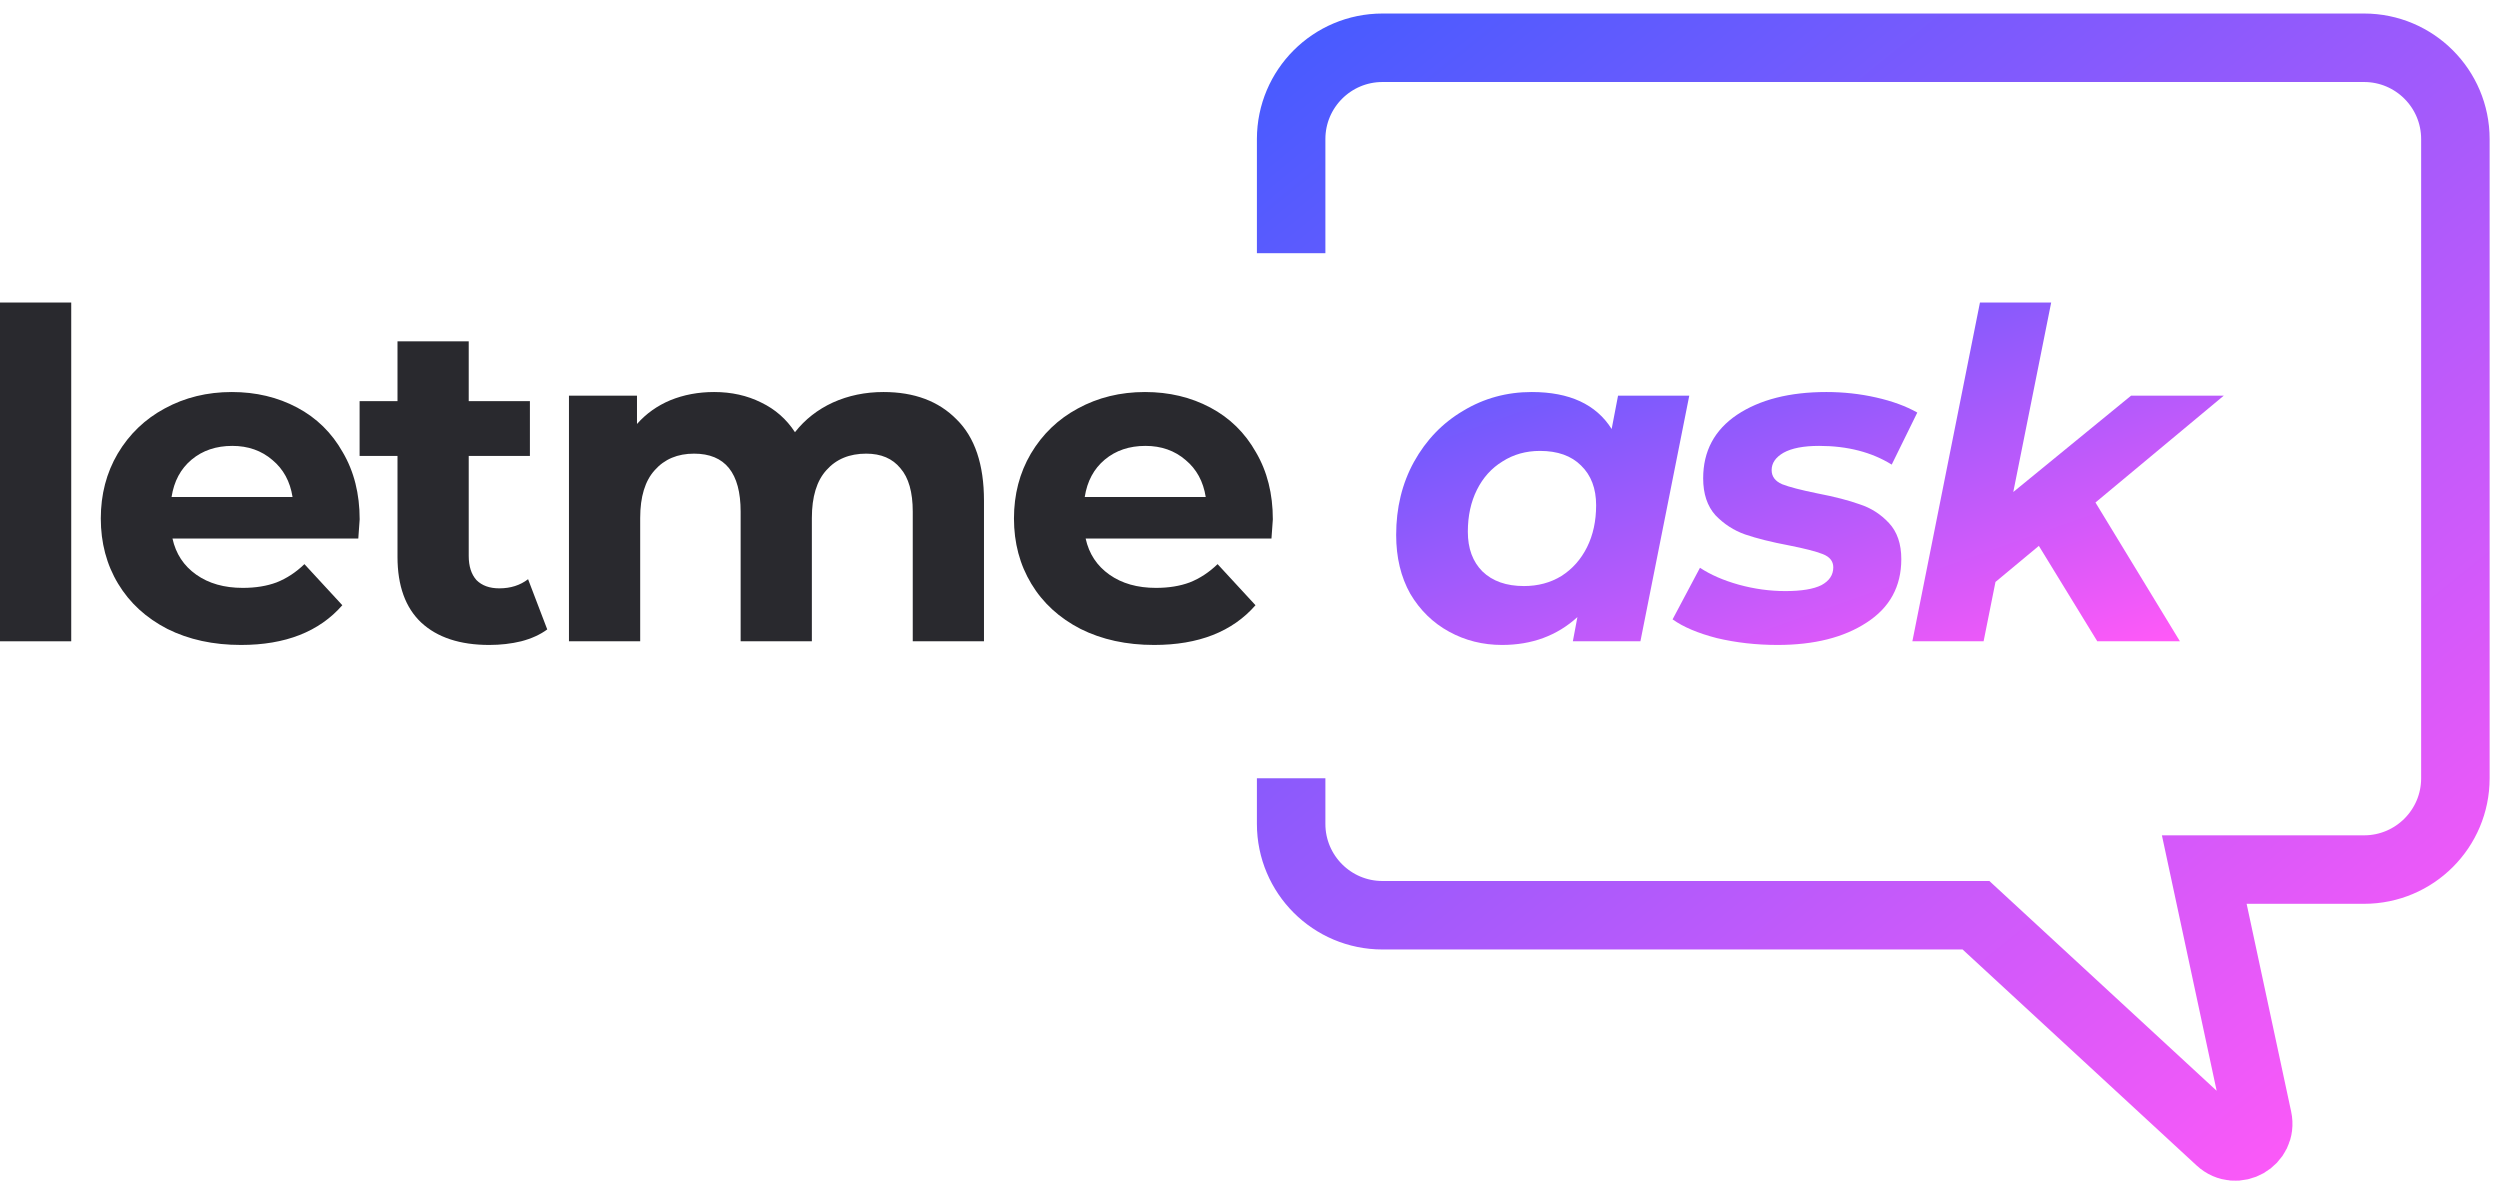
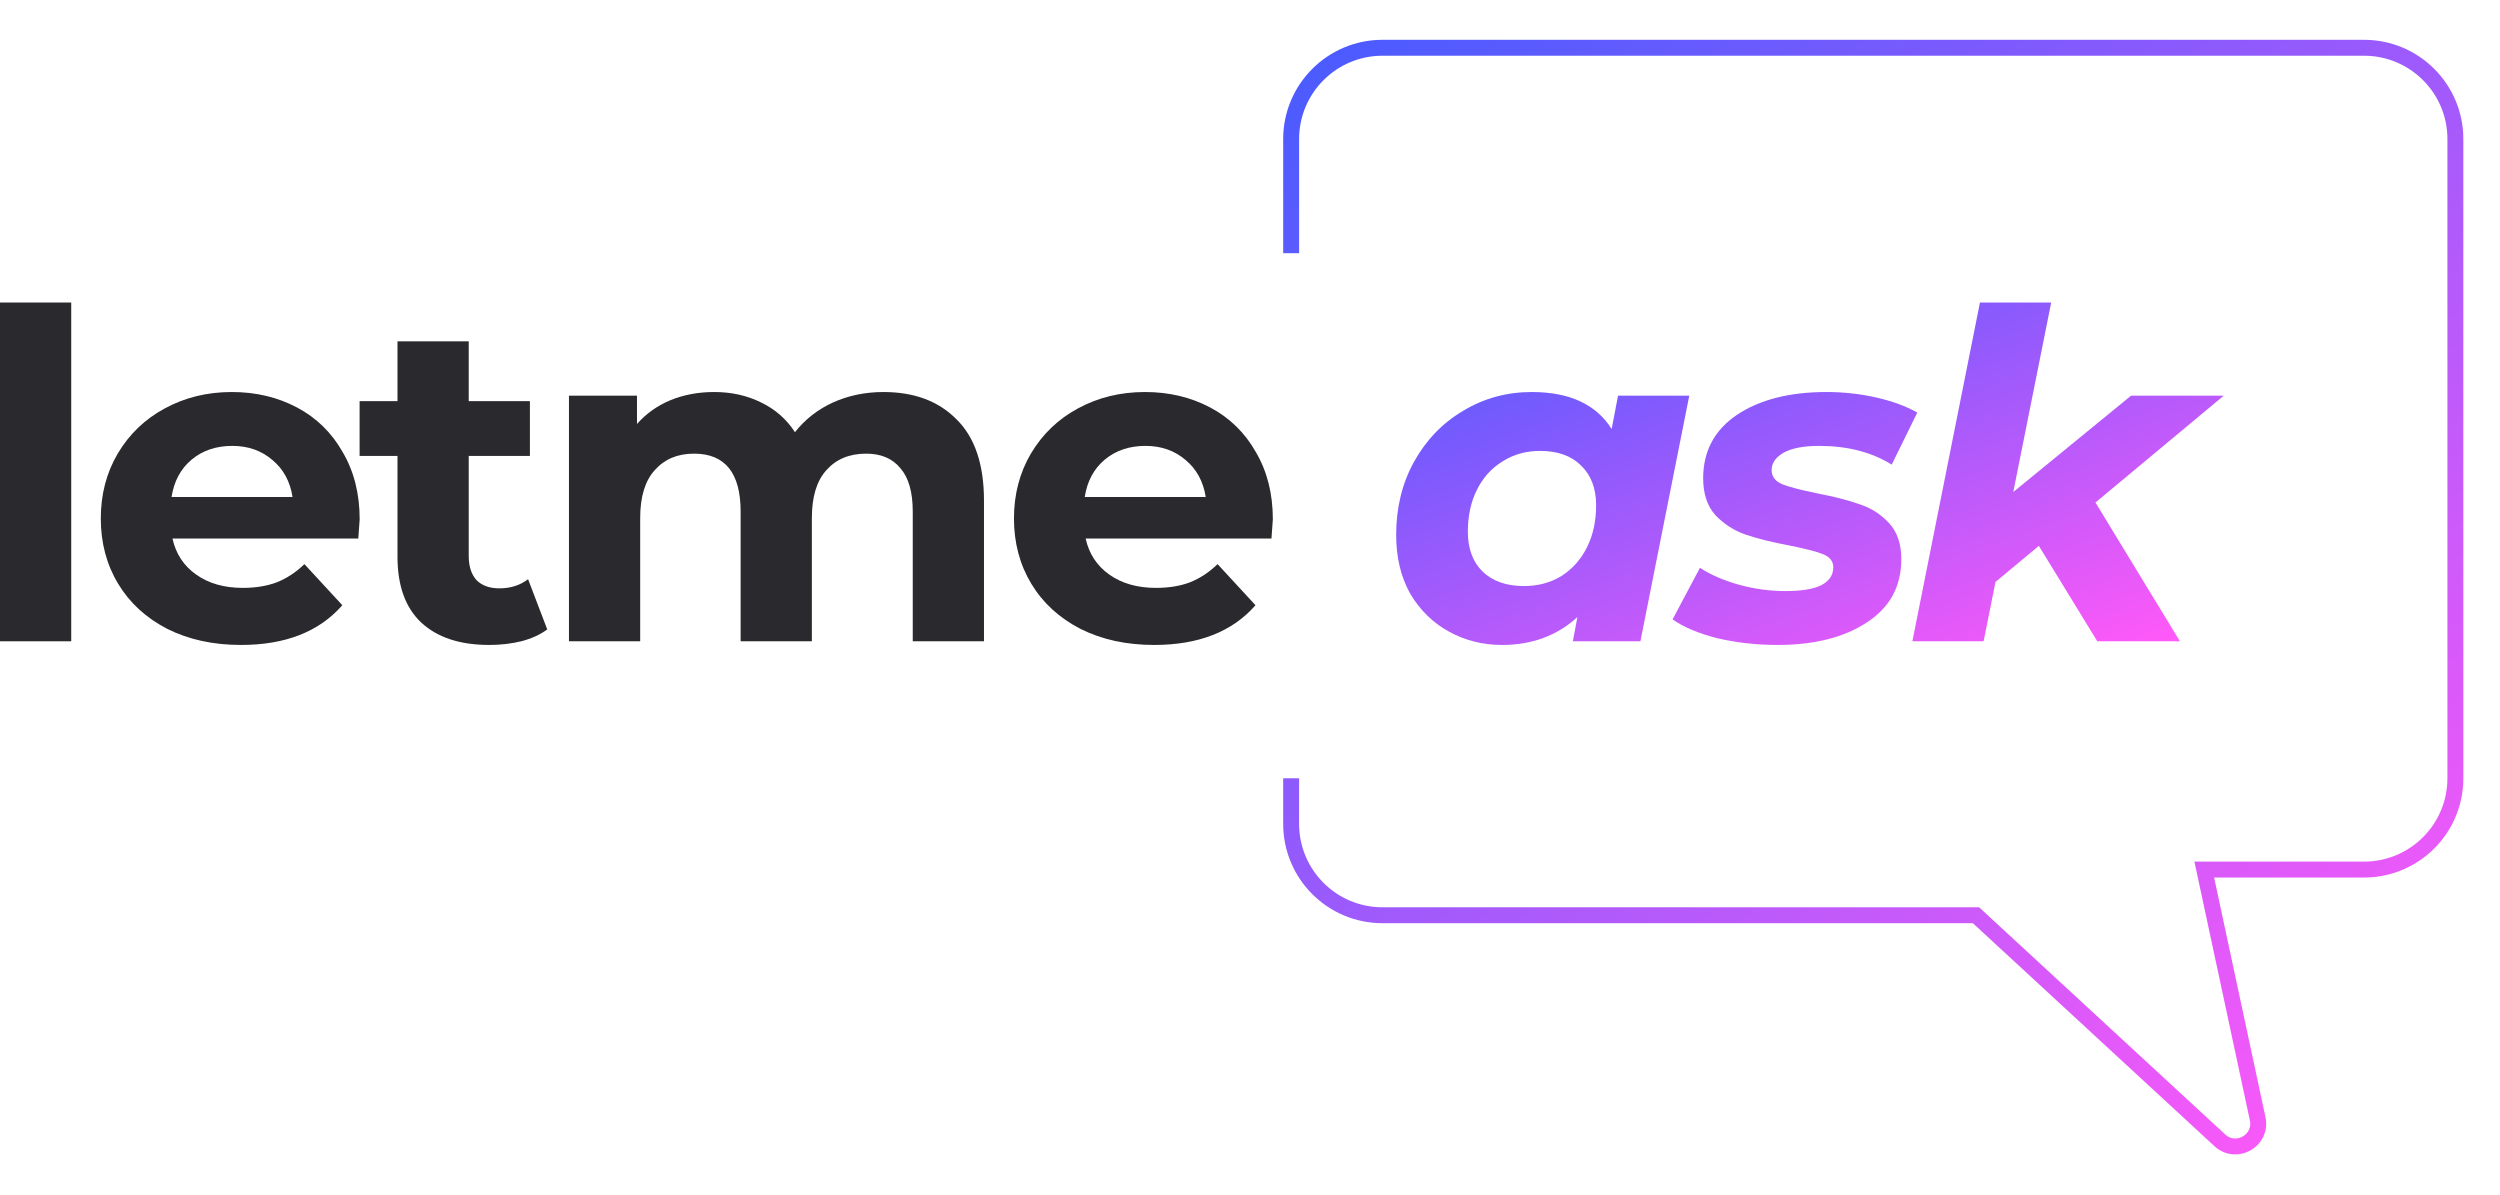
<svg xmlns="http://www.w3.org/2000/svg" width="157" height="75" viewBox="0 0 157 75" fill="none">
  <path d="M0 18.999H4.473V40.273H0V18.999Z" fill="#29292E" />
  <path d="M22.587 32.618C22.587 32.675 22.558 33.077 22.501 33.822H10.832C11.042 34.778 11.539 35.533 12.323 36.087C13.106 36.642 14.081 36.919 15.247 36.919C16.05 36.919 16.757 36.804 17.369 36.575C18 36.326 18.583 35.944 19.118 35.428L21.498 38.008C20.045 39.671 17.923 40.503 15.133 40.503C13.393 40.503 11.854 40.168 10.516 39.499C9.178 38.811 8.146 37.865 7.42 36.661C6.693 35.457 6.33 34.09 6.33 32.561C6.33 31.051 6.684 29.694 7.391 28.489C8.117 27.266 9.102 26.32 10.344 25.651C11.606 24.963 13.011 24.619 14.559 24.619C16.069 24.619 17.436 24.944 18.659 25.593C19.883 26.243 20.838 27.18 21.526 28.403C22.234 29.608 22.587 31.012 22.587 32.618ZM14.588 28.002C13.575 28.002 12.724 28.289 12.036 28.862C11.348 29.436 10.927 30.219 10.774 31.213H18.372C18.22 30.238 17.799 29.464 17.111 28.891C16.423 28.298 15.582 28.002 14.588 28.002Z" fill="#29292E" />
  <path d="M34.367 39.528C33.928 39.853 33.383 40.102 32.733 40.273C32.102 40.426 31.433 40.503 30.726 40.503C28.891 40.503 27.467 40.035 26.454 39.098C25.46 38.161 24.963 36.785 24.963 34.969V28.633H22.583V25.192H24.963V21.436H29.436V25.192H33.278V28.633H29.436V34.912C29.436 35.562 29.598 36.068 29.923 36.431C30.267 36.776 30.745 36.948 31.357 36.948C32.064 36.948 32.666 36.756 33.163 36.374L34.367 39.528Z" fill="#29292E" />
  <path d="M55.486 24.619C57.417 24.619 58.946 25.192 60.074 26.339C61.221 27.467 61.794 29.168 61.794 31.443V40.273H57.321V32.131C57.321 30.907 57.063 29.999 56.547 29.407C56.05 28.795 55.333 28.489 54.397 28.489C53.345 28.489 52.514 28.833 51.902 29.522C51.291 30.191 50.985 31.194 50.985 32.532V40.273H46.512V32.131C46.512 29.703 45.537 28.489 43.587 28.489C42.555 28.489 41.733 28.833 41.122 29.522C40.51 30.191 40.204 31.194 40.204 32.532V40.273H35.731V24.848H40.003V26.626C40.577 25.976 41.275 25.479 42.096 25.135C42.938 24.791 43.855 24.619 44.849 24.619C45.938 24.619 46.923 24.838 47.802 25.278C48.681 25.699 49.389 26.32 49.924 27.142C50.555 26.339 51.348 25.718 52.304 25.278C53.279 24.838 54.339 24.619 55.486 24.619Z" fill="#29292E" />
  <path d="M79.934 32.618C79.934 32.675 79.906 33.077 79.848 33.822H68.179C68.389 34.778 68.886 35.533 69.67 36.087C70.454 36.642 71.428 36.919 72.594 36.919C73.397 36.919 74.104 36.804 74.716 36.575C75.347 36.326 75.93 35.944 76.465 35.428L78.845 38.008C77.392 39.671 75.27 40.503 72.48 40.503C70.74 40.503 69.201 40.168 67.864 39.499C66.525 38.811 65.493 37.865 64.767 36.661C64.041 35.457 63.677 34.09 63.677 32.561C63.677 31.051 64.031 29.694 64.738 28.489C65.465 27.266 66.449 26.32 67.692 25.651C68.953 24.963 70.358 24.619 71.906 24.619C73.416 24.619 74.783 24.944 76.006 25.593C77.23 26.243 78.185 27.18 78.874 28.403C79.581 29.608 79.934 31.012 79.934 32.618ZM71.935 28.002C70.922 28.002 70.071 28.289 69.383 28.862C68.695 29.436 68.275 30.219 68.121 31.213H75.72C75.567 30.238 75.146 29.464 74.458 28.891C73.77 28.298 72.929 28.002 71.935 28.002Z" fill="#29292E" />
  <path d="M106.086 24.848L103.018 40.273H98.775L99.061 38.754C97.781 39.92 96.204 40.503 94.331 40.503C93.126 40.503 92.018 40.226 91.005 39.671C89.992 39.117 89.179 38.324 88.567 37.292C87.975 36.24 87.679 35.007 87.679 33.593C87.679 31.892 88.051 30.363 88.797 29.006C89.561 27.629 90.594 26.559 91.894 25.794C93.193 25.011 94.627 24.619 96.194 24.619C98.564 24.619 100.237 25.393 101.212 26.941L101.613 24.848H106.086ZM95.707 36.804C96.586 36.804 97.37 36.594 98.058 36.173C98.746 35.734 99.281 35.132 99.664 34.367C100.046 33.602 100.237 32.723 100.237 31.729C100.237 30.678 99.922 29.846 99.291 29.235C98.679 28.623 97.819 28.317 96.71 28.317C95.831 28.317 95.047 28.537 94.359 28.977C93.671 29.397 93.136 29.99 92.754 30.754C92.371 31.519 92.18 32.398 92.18 33.392C92.18 34.444 92.486 35.275 93.098 35.887C93.728 36.498 94.598 36.804 95.707 36.804Z" fill="url(#paint0_linear)" />
  <path d="M111.632 40.503C110.294 40.503 109.023 40.359 107.819 40.073C106.634 39.767 105.707 39.375 105.038 38.897L106.758 35.657C107.427 36.097 108.239 36.451 109.195 36.718C110.17 36.986 111.145 37.12 112.119 37.12C113.133 37.12 113.888 36.995 114.385 36.747C114.882 36.479 115.13 36.106 115.13 35.629C115.13 35.246 114.91 34.969 114.471 34.797C114.031 34.625 113.324 34.444 112.349 34.252C111.24 34.042 110.323 33.813 109.596 33.564C108.889 33.316 108.268 32.914 107.733 32.36C107.217 31.787 106.959 31.012 106.959 30.038C106.959 28.336 107.666 27.008 109.08 26.052C110.514 25.096 112.387 24.619 114.7 24.619C115.77 24.619 116.812 24.733 117.825 24.963C118.838 25.192 119.698 25.508 120.406 25.909L118.8 29.177C117.538 28.394 116.019 28.002 114.241 28.002C113.266 28.002 112.521 28.145 112.005 28.432C111.508 28.719 111.259 29.082 111.259 29.522C111.259 29.923 111.479 30.219 111.919 30.41C112.358 30.582 113.094 30.774 114.127 30.984C115.216 31.194 116.105 31.424 116.793 31.672C117.5 31.901 118.112 32.293 118.628 32.847C119.144 33.402 119.402 34.157 119.402 35.113C119.402 36.833 118.676 38.161 117.223 39.098C115.79 40.035 113.926 40.503 111.632 40.503Z" fill="url(#paint1_linear)" />
  <path d="M131.595 31.557L136.899 40.273H131.71L128.04 34.281L125.316 36.546L124.57 40.273H120.097L124.341 18.999H128.814L126.434 30.898L133.831 24.848H139.652L131.595 31.557Z" fill="url(#paint2_linear)" />
-   <path d="M81.084 15.902V8.734C81.084 5.567 83.652 3 86.819 3H148.463C151.63 3 154.198 5.567 154.198 8.734V48.875C154.198 52.042 151.63 54.609 148.463 54.609H138.428L141.782 70.26C142.075 71.628 140.436 72.563 139.408 71.614L124.092 57.477H86.819C83.652 57.477 81.084 54.909 81.084 51.742V48.875" stroke="url(#paint3_linear)" stroke-width="4.301" />
+   <path d="M81.084 15.902V8.734C81.084 5.567 83.652 3 86.819 3H148.463C151.63 3 154.198 5.567 154.198 8.734V48.875C154.198 52.042 151.63 54.609 148.463 54.609H138.428L141.782 70.26C142.075 71.628 140.436 72.563 139.408 71.614L124.092 57.477H86.819C83.652 57.477 81.084 54.909 81.084 51.742V48.875" stroke="url(#paint3_linear)" strokeWidth="4.301" />
  <defs>
    <linearGradient id="paint0_linear" x1="87.679" y1="18.999" x2="99.758" y2="53.111" gradientUnits="userSpaceOnUse">
      <stop stop-color="#485BFF" />
      <stop offset="1" stop-color="#FF59F8" />
    </linearGradient>
    <linearGradient id="paint1_linear" x1="87.679" y1="18.999" x2="99.758" y2="53.111" gradientUnits="userSpaceOnUse">
      <stop stop-color="#485BFF" />
      <stop offset="1" stop-color="#FF59F8" />
    </linearGradient>
    <linearGradient id="paint2_linear" x1="87.679" y1="18.999" x2="99.758" y2="53.111" gradientUnits="userSpaceOnUse">
      <stop stop-color="#485BFF" />
      <stop offset="1" stop-color="#FF59F8" />
    </linearGradient>
    <linearGradient id="paint3_linear" x1="81.084" y1="3" x2="141.295" y2="77.547" gradientUnits="userSpaceOnUse">
      <stop stop-color="#485BFF" />
      <stop offset="1" stop-color="#FF59F8" />
    </linearGradient>
  </defs>
</svg>
